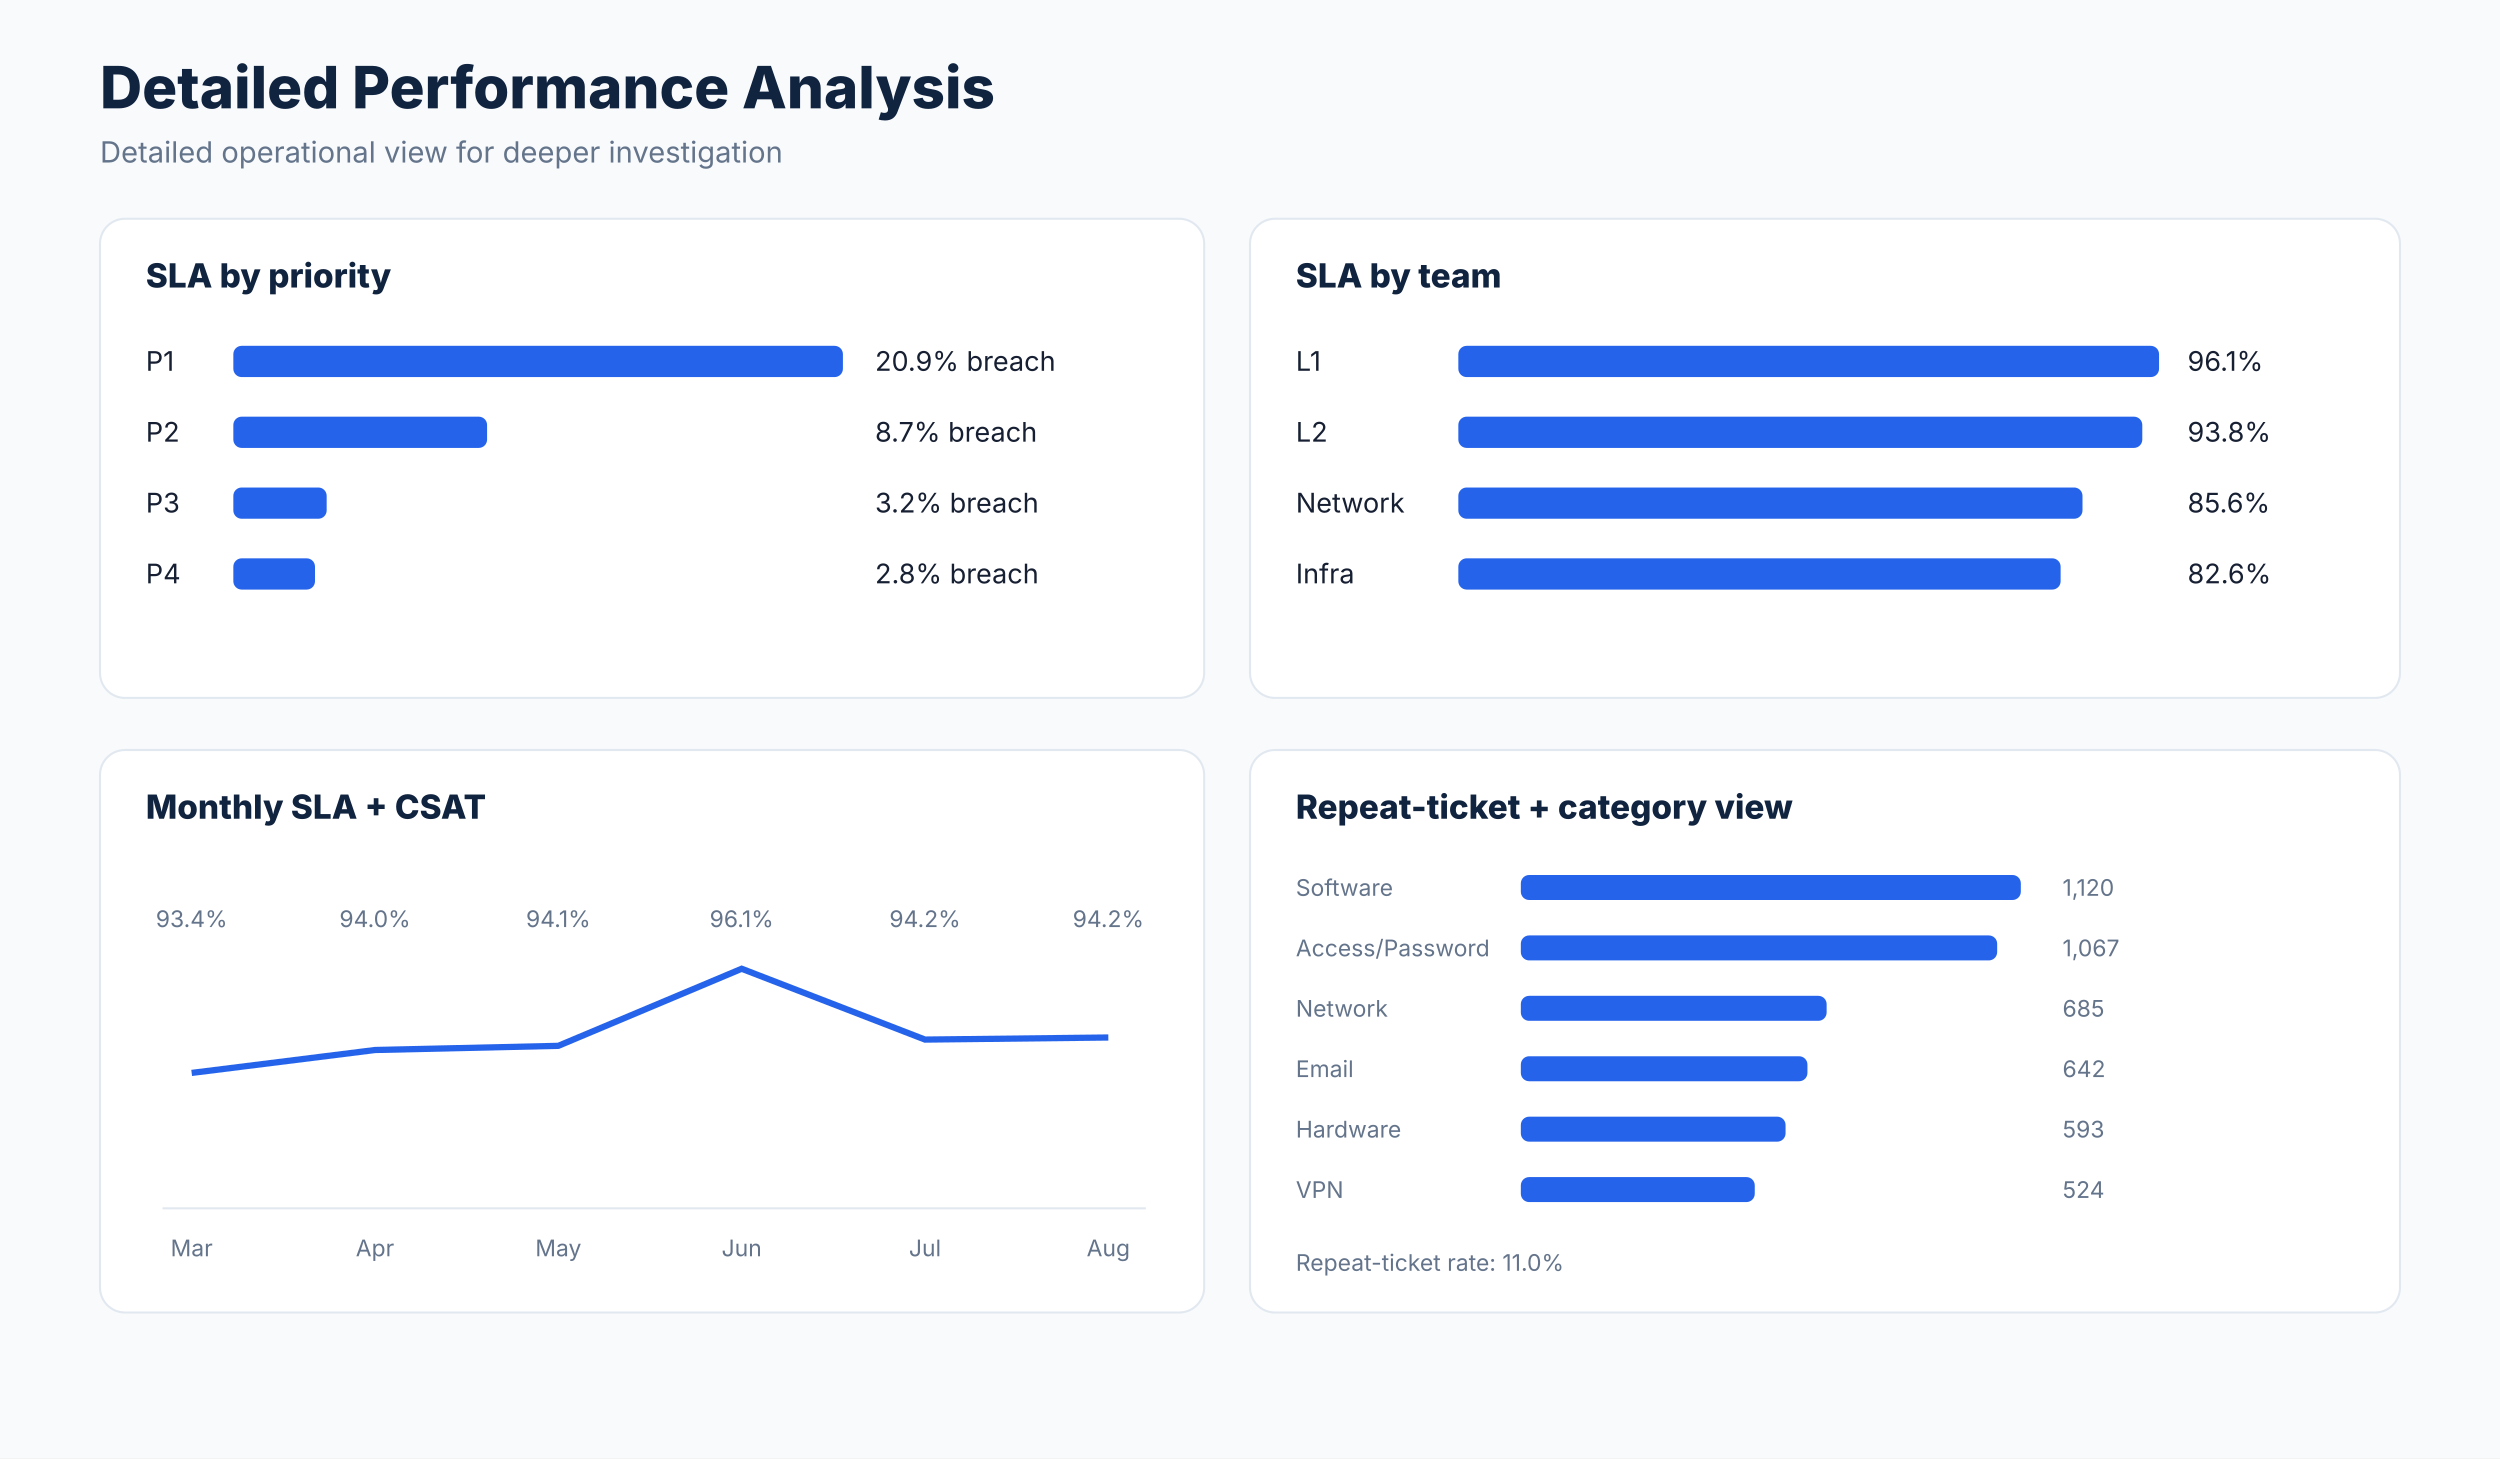
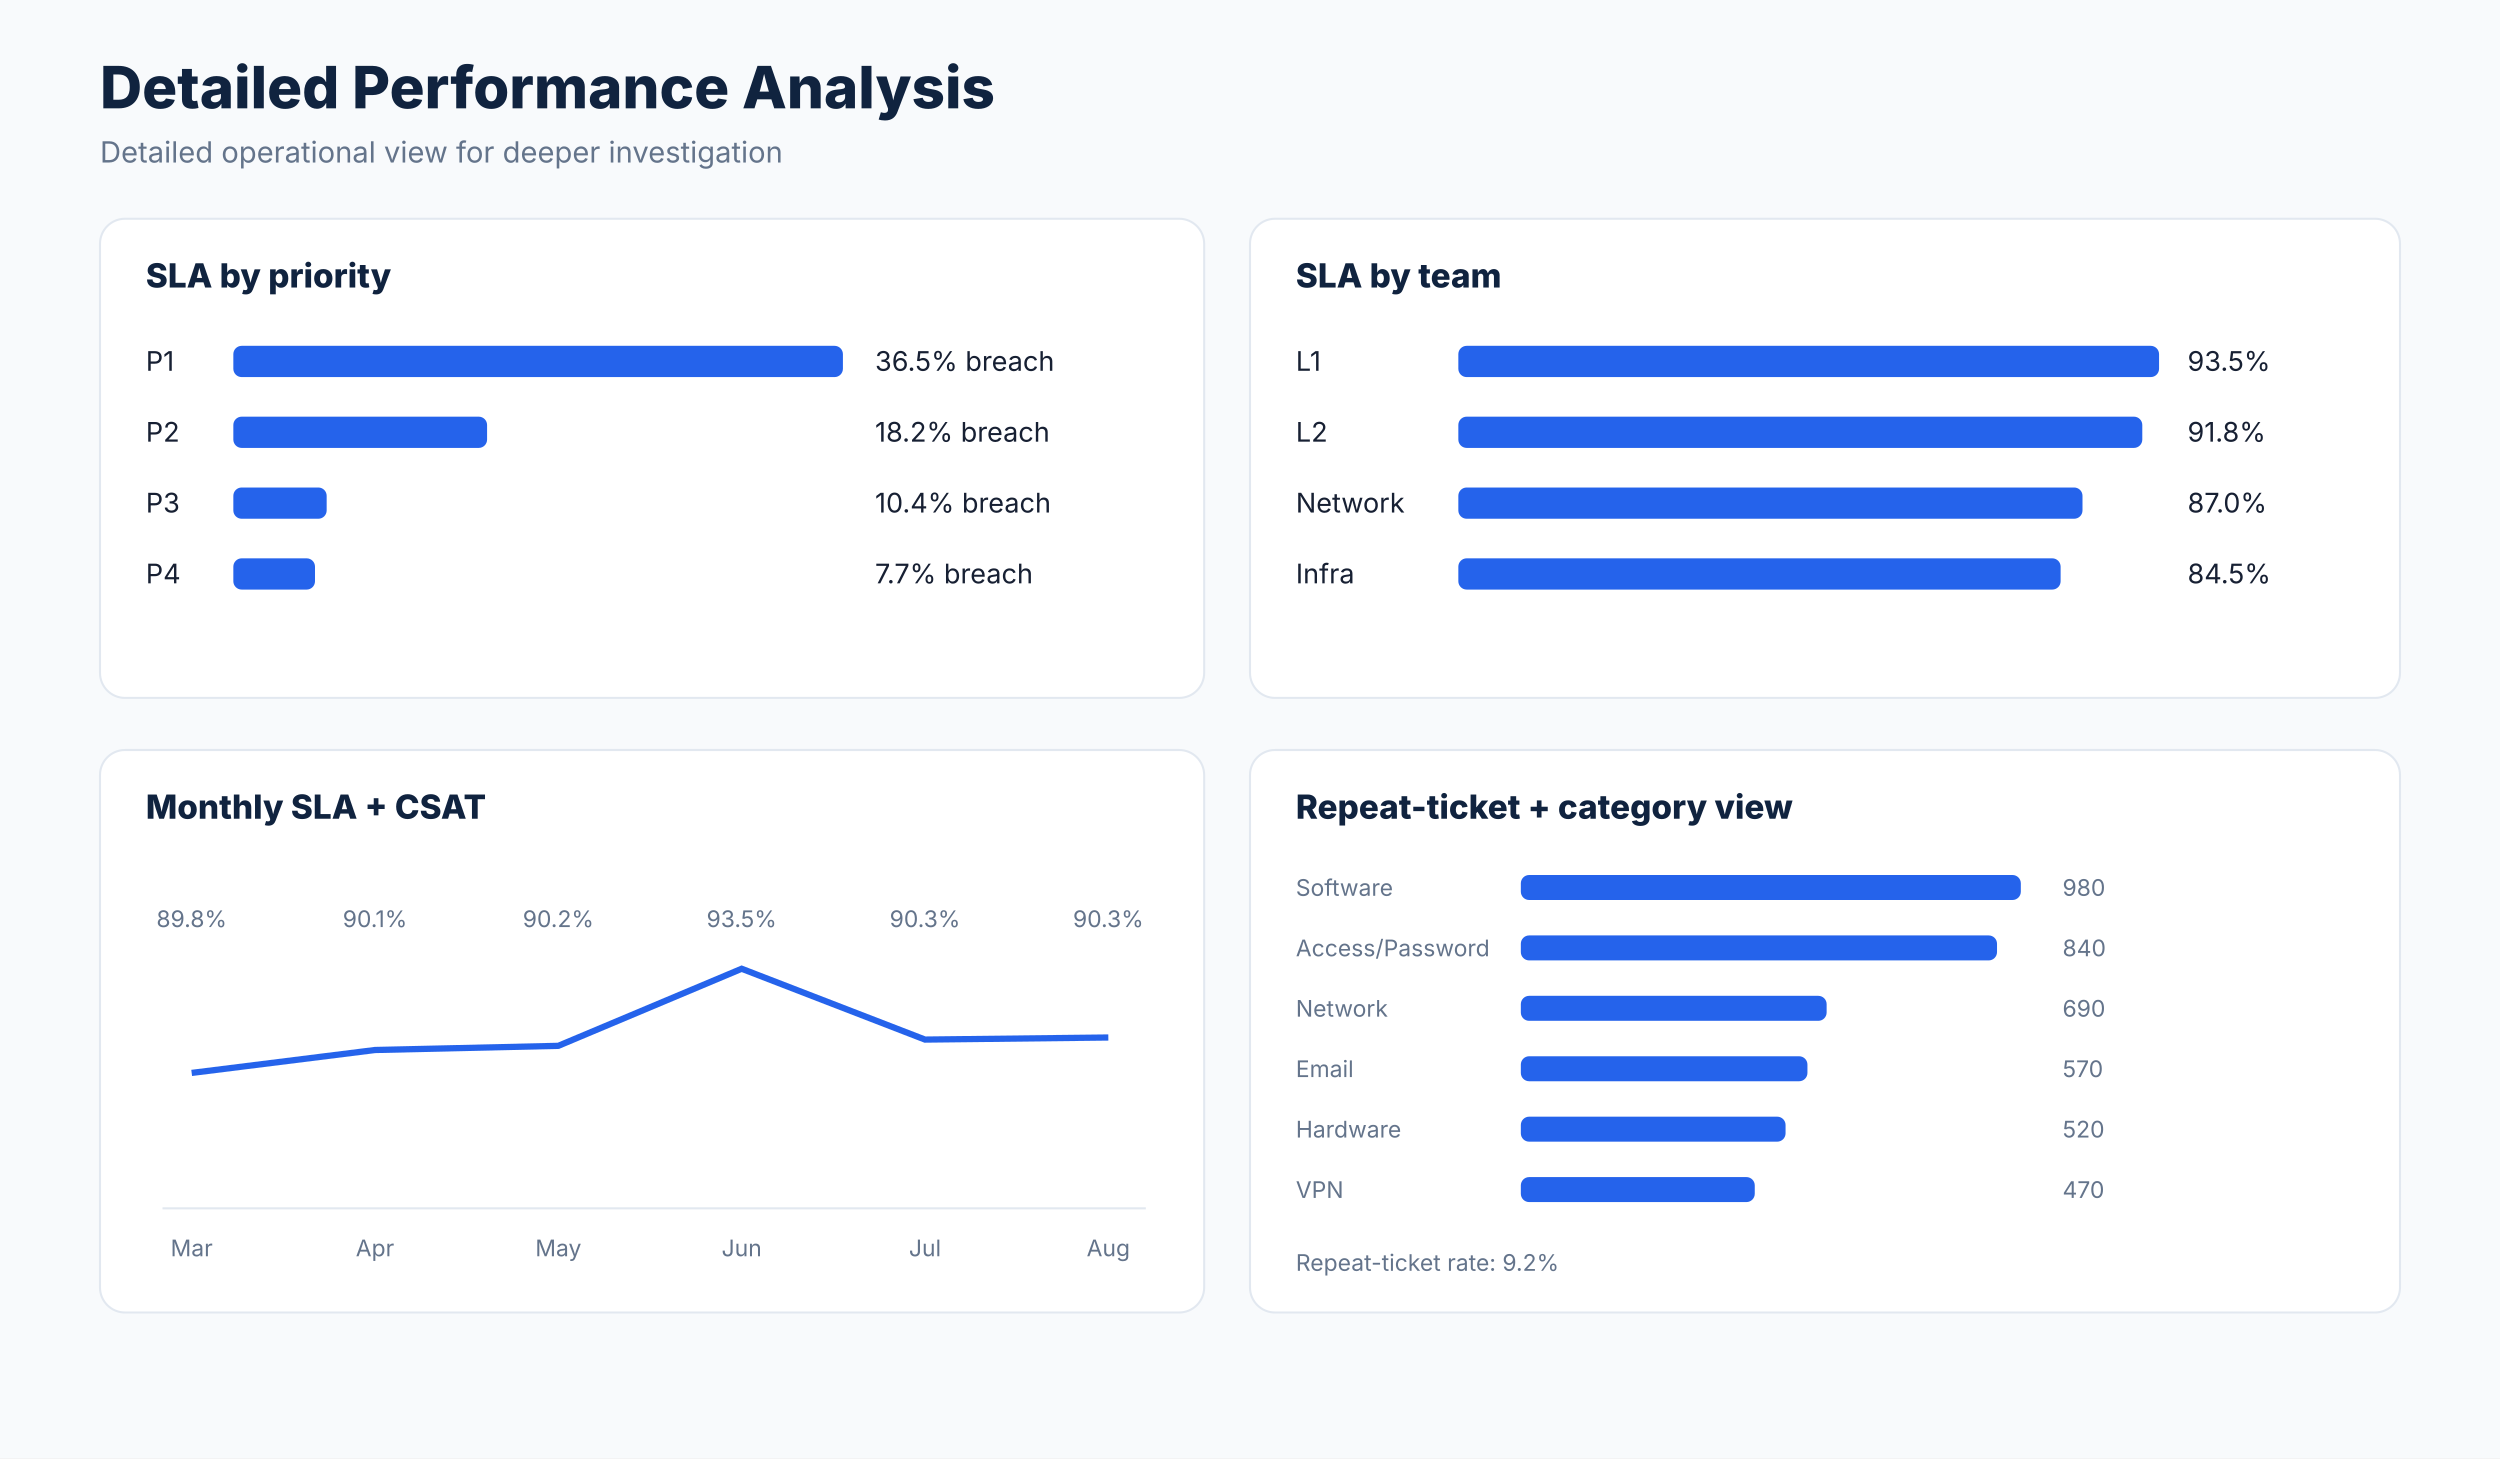
<svg xmlns="http://www.w3.org/2000/svg" width="1200" height="700" viewBox="0 0 1200 700">
  <rect width="1200" height="700" fill="#f8fafc" />
  <style>
text{font-family:Inter,Segoe UI,Arial,sans-serif;fill:#172033} .title{font-size:28px;font-weight:800;fill:#10233f}
.sub{font-size:14px;fill:#64748b}.label{font-size:12px;font-weight:700;fill:#64748b}.value{font-size:26px;font-weight:800;fill:#10233f}
.card{fill:#fff;stroke:#e2e8f0}.blue{fill:#2563eb}.navy{fill:#10233f}.line{stroke:#e2e8f0}.small{font-size:11px;fill:#64748b}.body{font-size:13px}.section{font-size:16px;font-weight:800;fill:#10233f}.bigvalue{font-size:34px;font-weight:800;fill:#10233f}
</style>
  <text x="48" y="52" class="title">Detailed Performance Analysis</text>
  <text x="48" y="78" class="sub">Detailed operational view for deeper investigation</text>
  <rect x="48" y="105" width="530" height="230" rx="12" class="card" />
  <text x="70" y="138" class="section">SLA by priority</text>
  <text x="70" y="178" class="body">P1</text>
  <rect x="112" y="166" width="292.6" height="15" rx="4" fill="#2563eb" />
-   <text x="420" y="178" class="body">20.9% breach</text>
+   <text x="420" y="178" class="body">36.5% breach</text>
  <text x="70" y="212" class="body">P2</text>
  <rect x="112" y="200" width="121.8" height="15" rx="4" fill="#2563eb" />
-   <text x="420" y="212" class="body">8.7% breach</text>
+   <text x="420" y="212" class="body">18.2% breach</text>
  <text x="70" y="246" class="body">P3</text>
  <rect x="112" y="234" width="44.8" height="15" rx="4" fill="#2563eb" />
-   <text x="420" y="246" class="body">3.2% breach</text>
+   <text x="420" y="246" class="body">10.4% breach</text>
  <text x="70" y="280" class="body">P4</text>
  <rect x="112" y="268" width="39.2" height="15" rx="4" fill="#2563eb" />
-   <text x="420" y="280" class="body">2.8% breach</text>
+   <text x="420" y="280" class="body">7.7% breach</text>
  <rect x="600" y="105" width="552" height="230" rx="12" class="card" />
  <text x="622" y="138" class="section">SLA by team</text>
  <text x="622" y="178" class="body">L1</text>
  <rect x="700" y="166" width="336.35" height="15" rx="4" fill="#2563eb" />
-   <text x="1050" y="178" class="body">96.1%</text>
+   <text x="1050" y="178" class="body">93.5%</text>
  <text x="622" y="212" class="body">L2</text>
  <rect x="700" y="200" width="328.3" height="15" rx="4" fill="#2563eb" />
-   <text x="1050" y="212" class="body">93.8%</text>
+   <text x="1050" y="212" class="body">91.8%</text>
  <text x="622" y="246" class="body">Network</text>
  <rect x="700" y="234" width="299.6" height="15" rx="4" fill="#2563eb" />
-   <text x="1050" y="246" class="body">85.6%</text>
+   <text x="1050" y="246" class="body">87.0%</text>
  <text x="622" y="280" class="body">Infra</text>
  <rect x="700" y="268" width="289.1" height="15" rx="4" fill="#2563eb" />
-   <text x="1050" y="280" class="body">82.6%</text>
+   <text x="1050" y="280" class="body">84.5%</text>
  <rect x="48" y="360" width="530" height="270" rx="12" class="card" />
  <text x="70" y="393" class="section">Monthly SLA + CSAT</text>
  <line x1="78" y1="580" x2="550" y2="580" class="line" />
  <polyline points="92,515 180,504 268,502 356,465 444,499 532,498" fill="none" stroke="#2563eb" stroke-width="3" />
  <text x="92" y="603" text-anchor="middle" class="small">Mar</text>
-   <text x="92" y="445" text-anchor="middle" class="small">93.4%</text>
+   <text x="92" y="445" text-anchor="middle" class="small">89.8%</text>
  <text x="180" y="603" text-anchor="middle" class="small">Apr</text>
-   <text x="180" y="445" text-anchor="middle" class="small">94.0%</text>
+   <text x="180" y="445" text-anchor="middle" class="small">90.1%</text>
  <text x="268" y="603" text-anchor="middle" class="small">May</text>
-   <text x="268" y="445" text-anchor="middle" class="small">94.1%</text>
+   <text x="268" y="445" text-anchor="middle" class="small">90.2%</text>
  <text x="356" y="603" text-anchor="middle" class="small">Jun</text>
-   <text x="356" y="445" text-anchor="middle" class="small">96.1%</text>
+   <text x="356" y="445" text-anchor="middle" class="small">93.5%</text>
  <text x="444" y="603" text-anchor="middle" class="small">Jul</text>
-   <text x="444" y="445" text-anchor="middle" class="small">94.2%</text>
+   <text x="444" y="445" text-anchor="middle" class="small">90.3%</text>
  <text x="532" y="603" text-anchor="middle" class="small">Aug</text>
-   <text x="532" y="445" text-anchor="middle" class="small">94.2%</text>
+   <text x="532" y="445" text-anchor="middle" class="small">90.3%</text>
  <rect x="600" y="360" width="552" height="270" rx="12" class="card" />
  <text x="622" y="393" class="section">Repeat-ticket + category view</text>
  <text x="622" y="430" class="small">Software</text>
  <rect x="730" y="420" width="240" height="12" rx="4" fill="#2563eb" />
-   <text x="990" y="430" class="small">1,120</text>
+   <text x="990" y="430" class="small">980</text>
  <text x="622" y="459" class="small">Access/Password</text>
-   <rect x="730" y="449" width="228.643" height="12" rx="4" fill="#2563eb" />
-   <text x="990" y="459" class="small">1,067</text>
+   <rect x="730" y="449" width="228.571" height="12" rx="4" fill="#2563eb" />
+   <text x="990" y="459" class="small">840</text>
  <text x="622" y="488" class="small">Network</text>
  <rect x="730" y="478" width="146.786" height="12" rx="4" fill="#2563eb" />
-   <text x="990" y="488" class="small">685</text>
+   <text x="990" y="488" class="small">690</text>
  <text x="622" y="517" class="small">Email</text>
  <rect x="730" y="507" width="137.571" height="12" rx="4" fill="#2563eb" />
-   <text x="990" y="517" class="small">642</text>
+   <text x="990" y="517" class="small">570</text>
  <text x="622" y="546" class="small">Hardware</text>
  <rect x="730" y="536" width="127.071" height="12" rx="4" fill="#2563eb" />
-   <text x="990" y="546" class="small">593</text>
+   <text x="990" y="546" class="small">520</text>
  <text x="622" y="575" class="small">VPN</text>
  <rect x="730" y="565" width="112.286" height="12" rx="4" fill="#2563eb" />
-   <text x="990" y="575" class="small">524</text>
-   <text x="622" y="610" class="small">Repeat-ticket rate: 11.0%</text>
+   <text x="990" y="575" class="small">470</text>
+   <text x="622" y="610" class="small">Repeat-ticket rate: 9.2%</text>
</svg>
